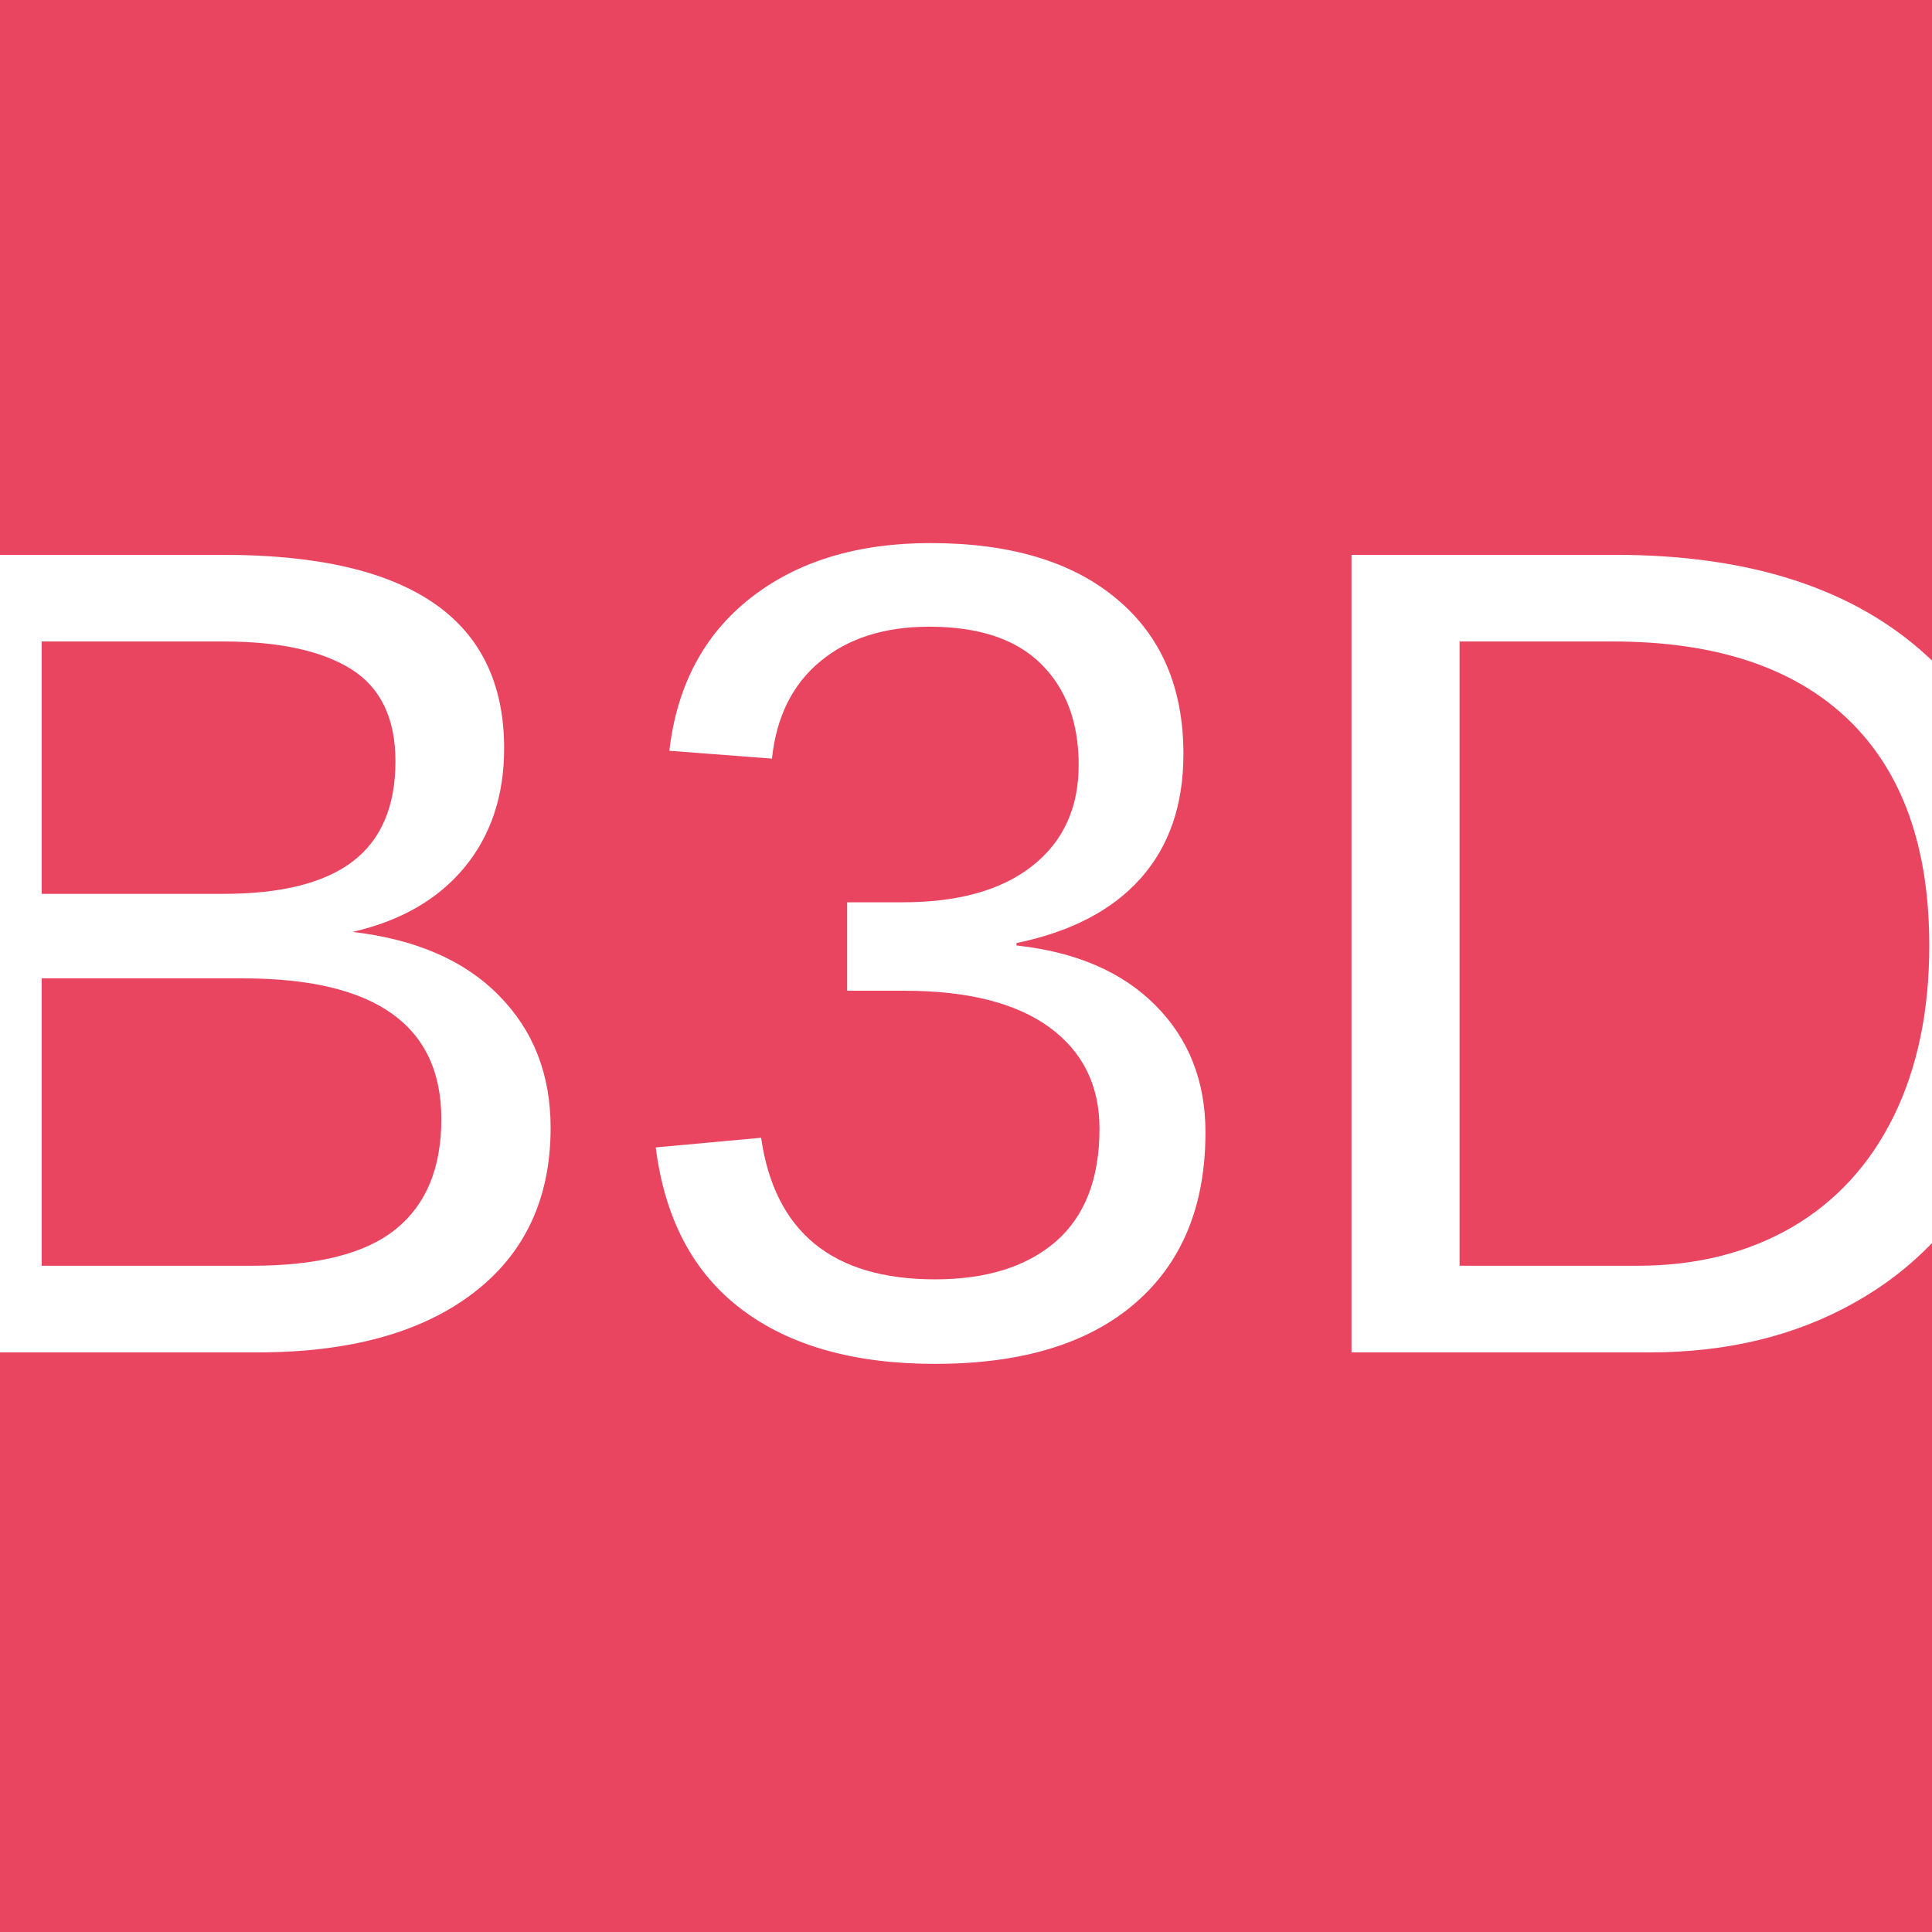
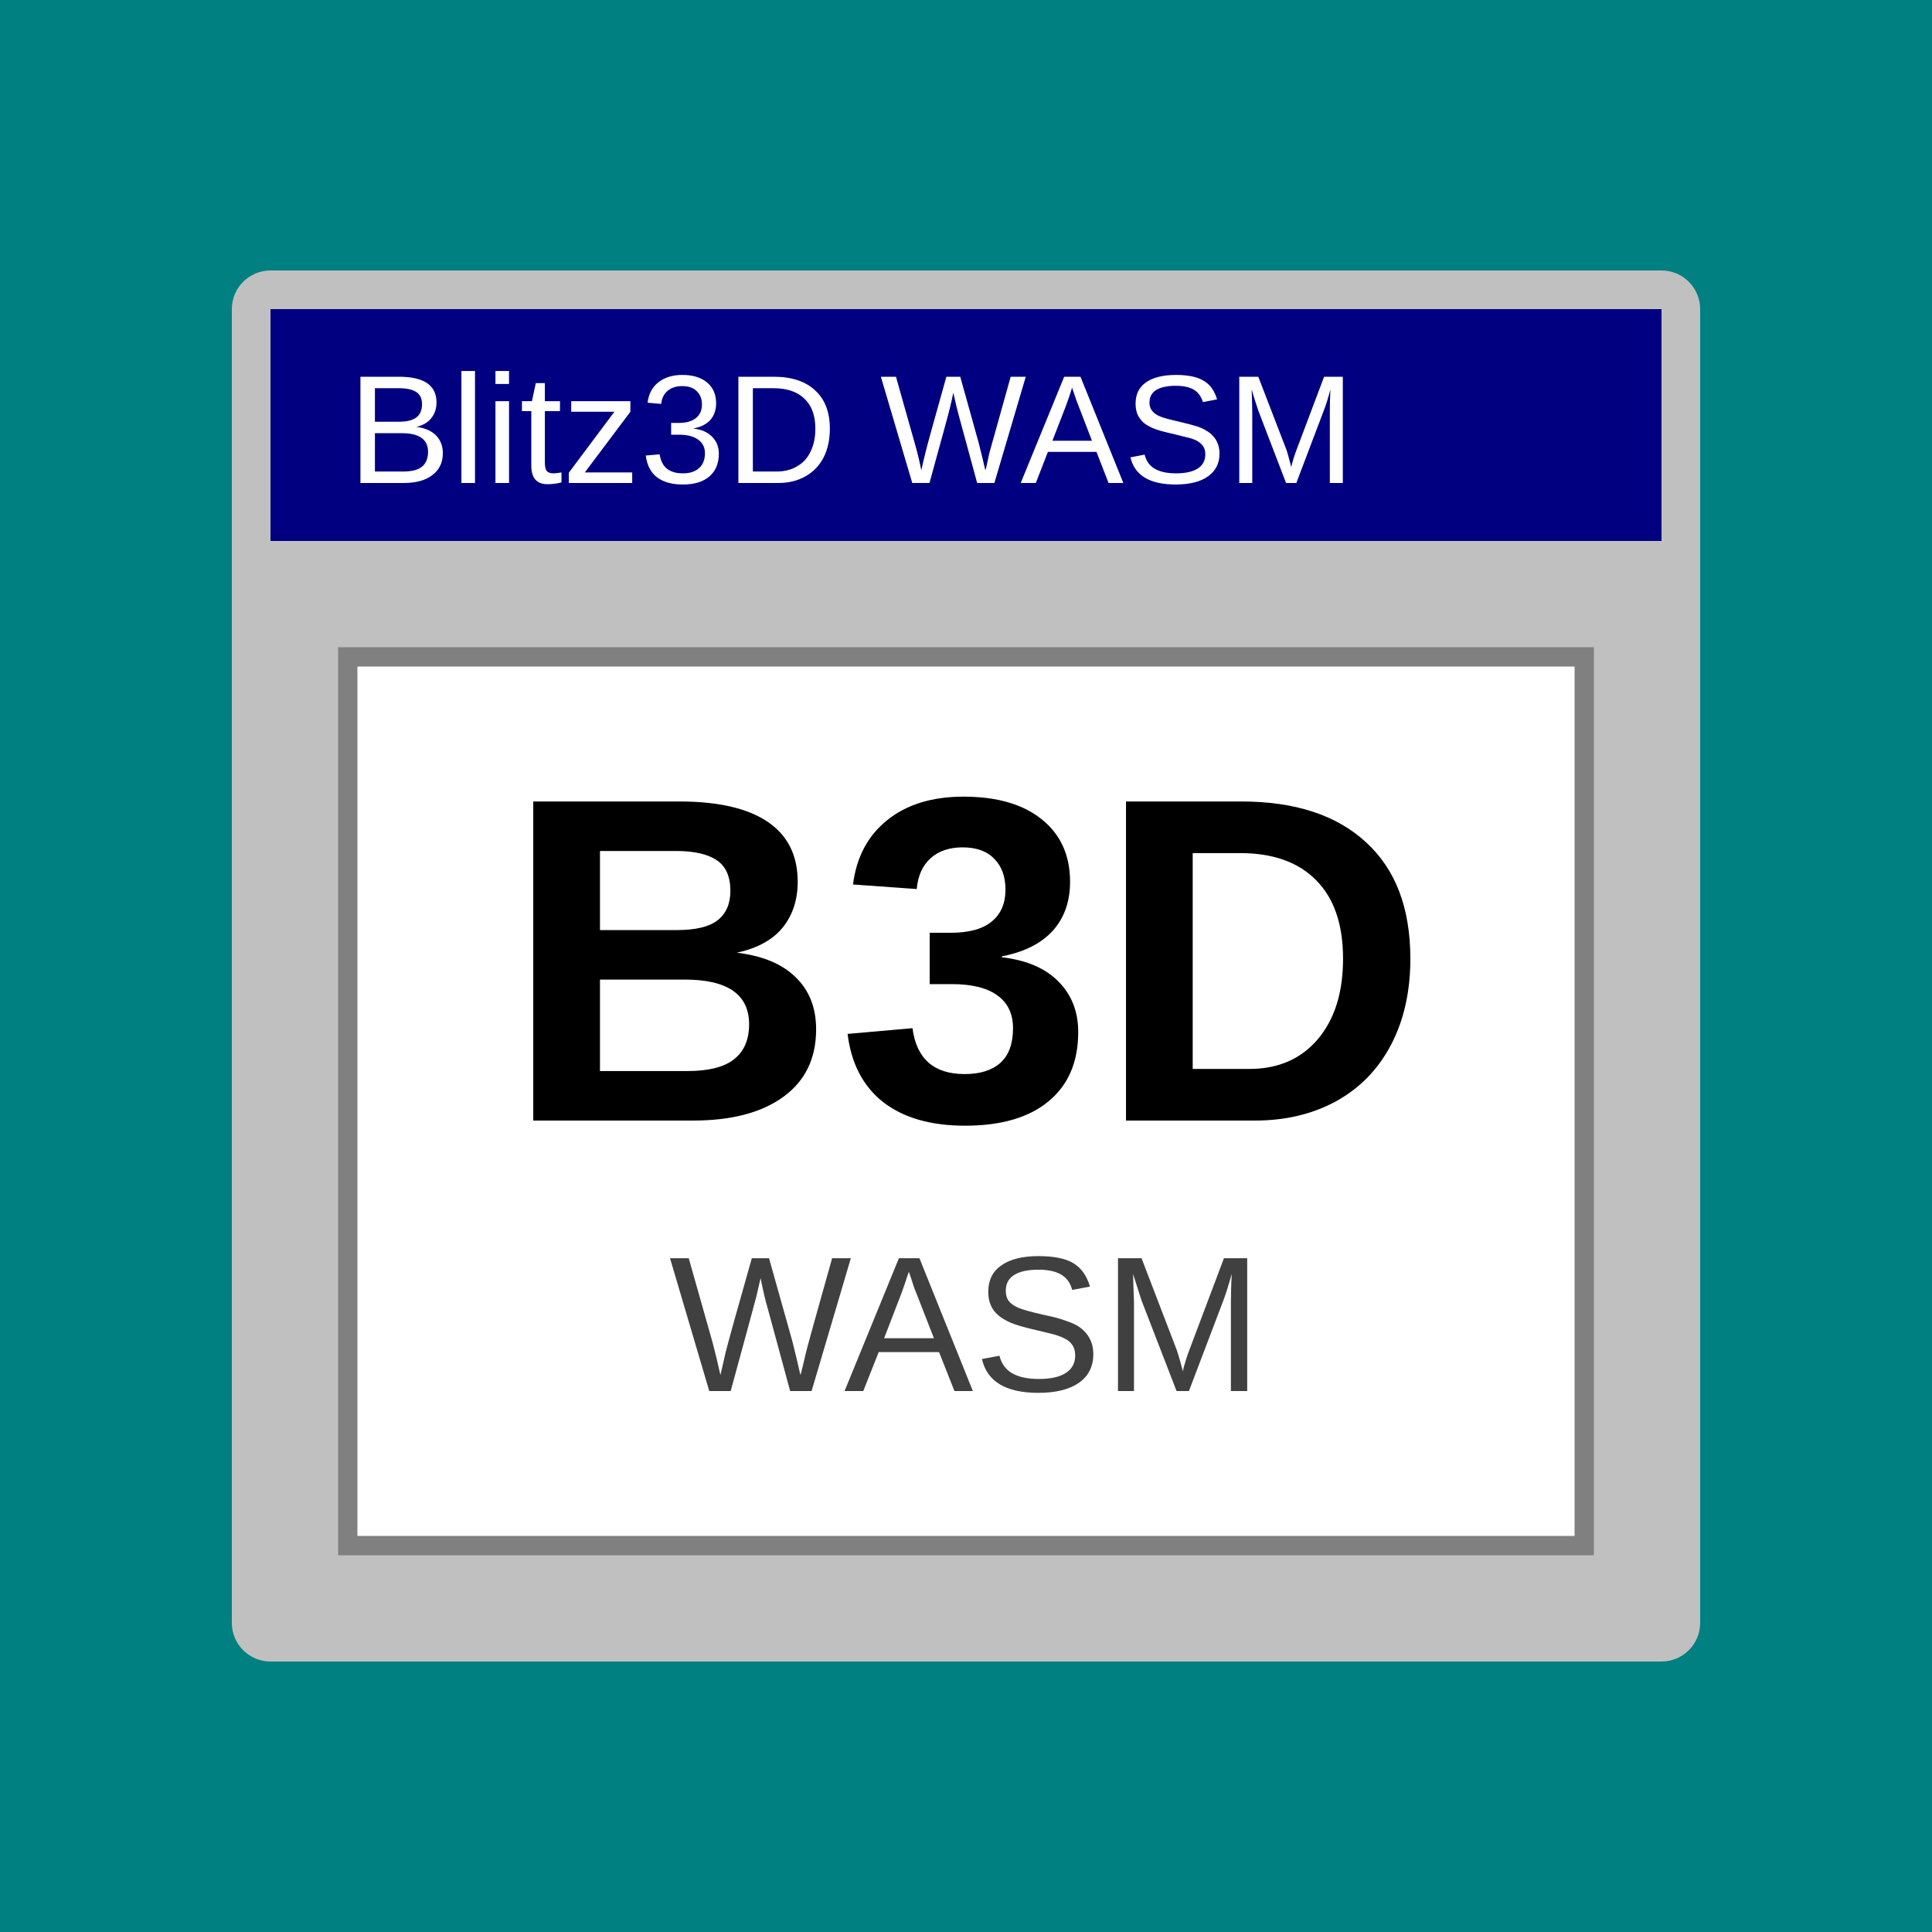
<svg xmlns="http://www.w3.org/2000/svg" viewBox="0 0 100 100">
-   <rect width="100" height="100" fill="#e94560" />
-   <text x="50" y="70" font-size="60" text-anchor="middle" fill="white" font-family="Arial">B3D</text>
+   <rect width="100" height="100" fill="#008080" />
+   <rect x="12" y="14" width="76" height="72" rx="2" fill="#c0c0c0" />
+   <rect x="14" y="16" width="72" height="12" fill="#000080" />
+   <text x="18" y="25" font-size="8" fill="#ffffff" font-family="system-ui, -apple-system, Segoe UI, Arial">
+     Blitz3D WASM
+   </text>
+   <rect x="18" y="34" width="64" height="46" fill="#ffffff" />
+   <rect x="18" y="34" width="64" height="46" fill="none" stroke="#808080" stroke-width="1" />
+   <text x="50" y="58" font-size="24" text-anchor="middle" fill="#000000" font-family="system-ui, -apple-system, Segoe UI, Arial" font-weight="700">
+     B3D
+   </text>
+   <text x="50" y="72" font-size="10" text-anchor="middle" fill="#404040" font-family="system-ui, -apple-system, Segoe UI, Arial">
+     WASM
+   </text>
</svg>
